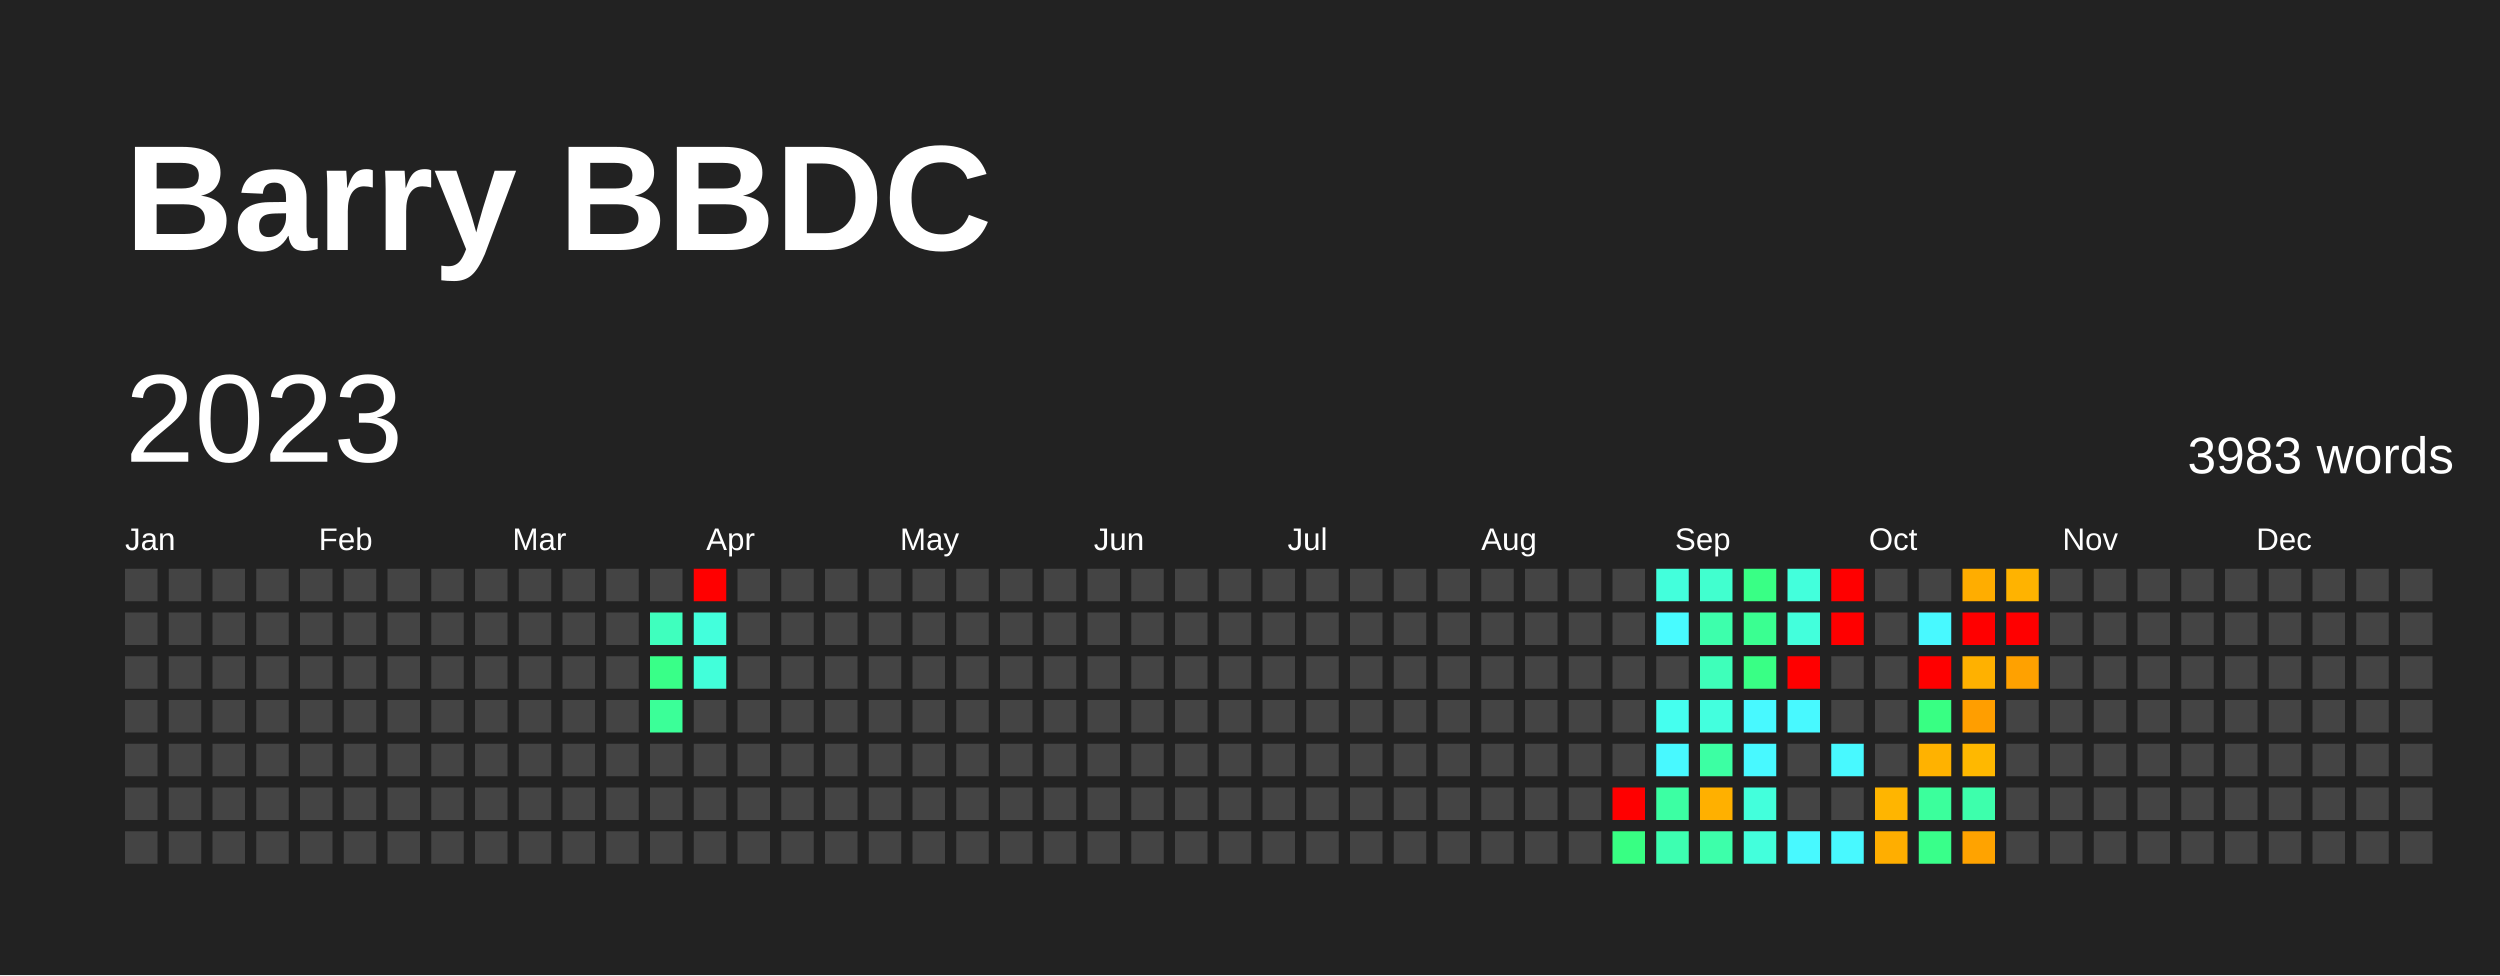
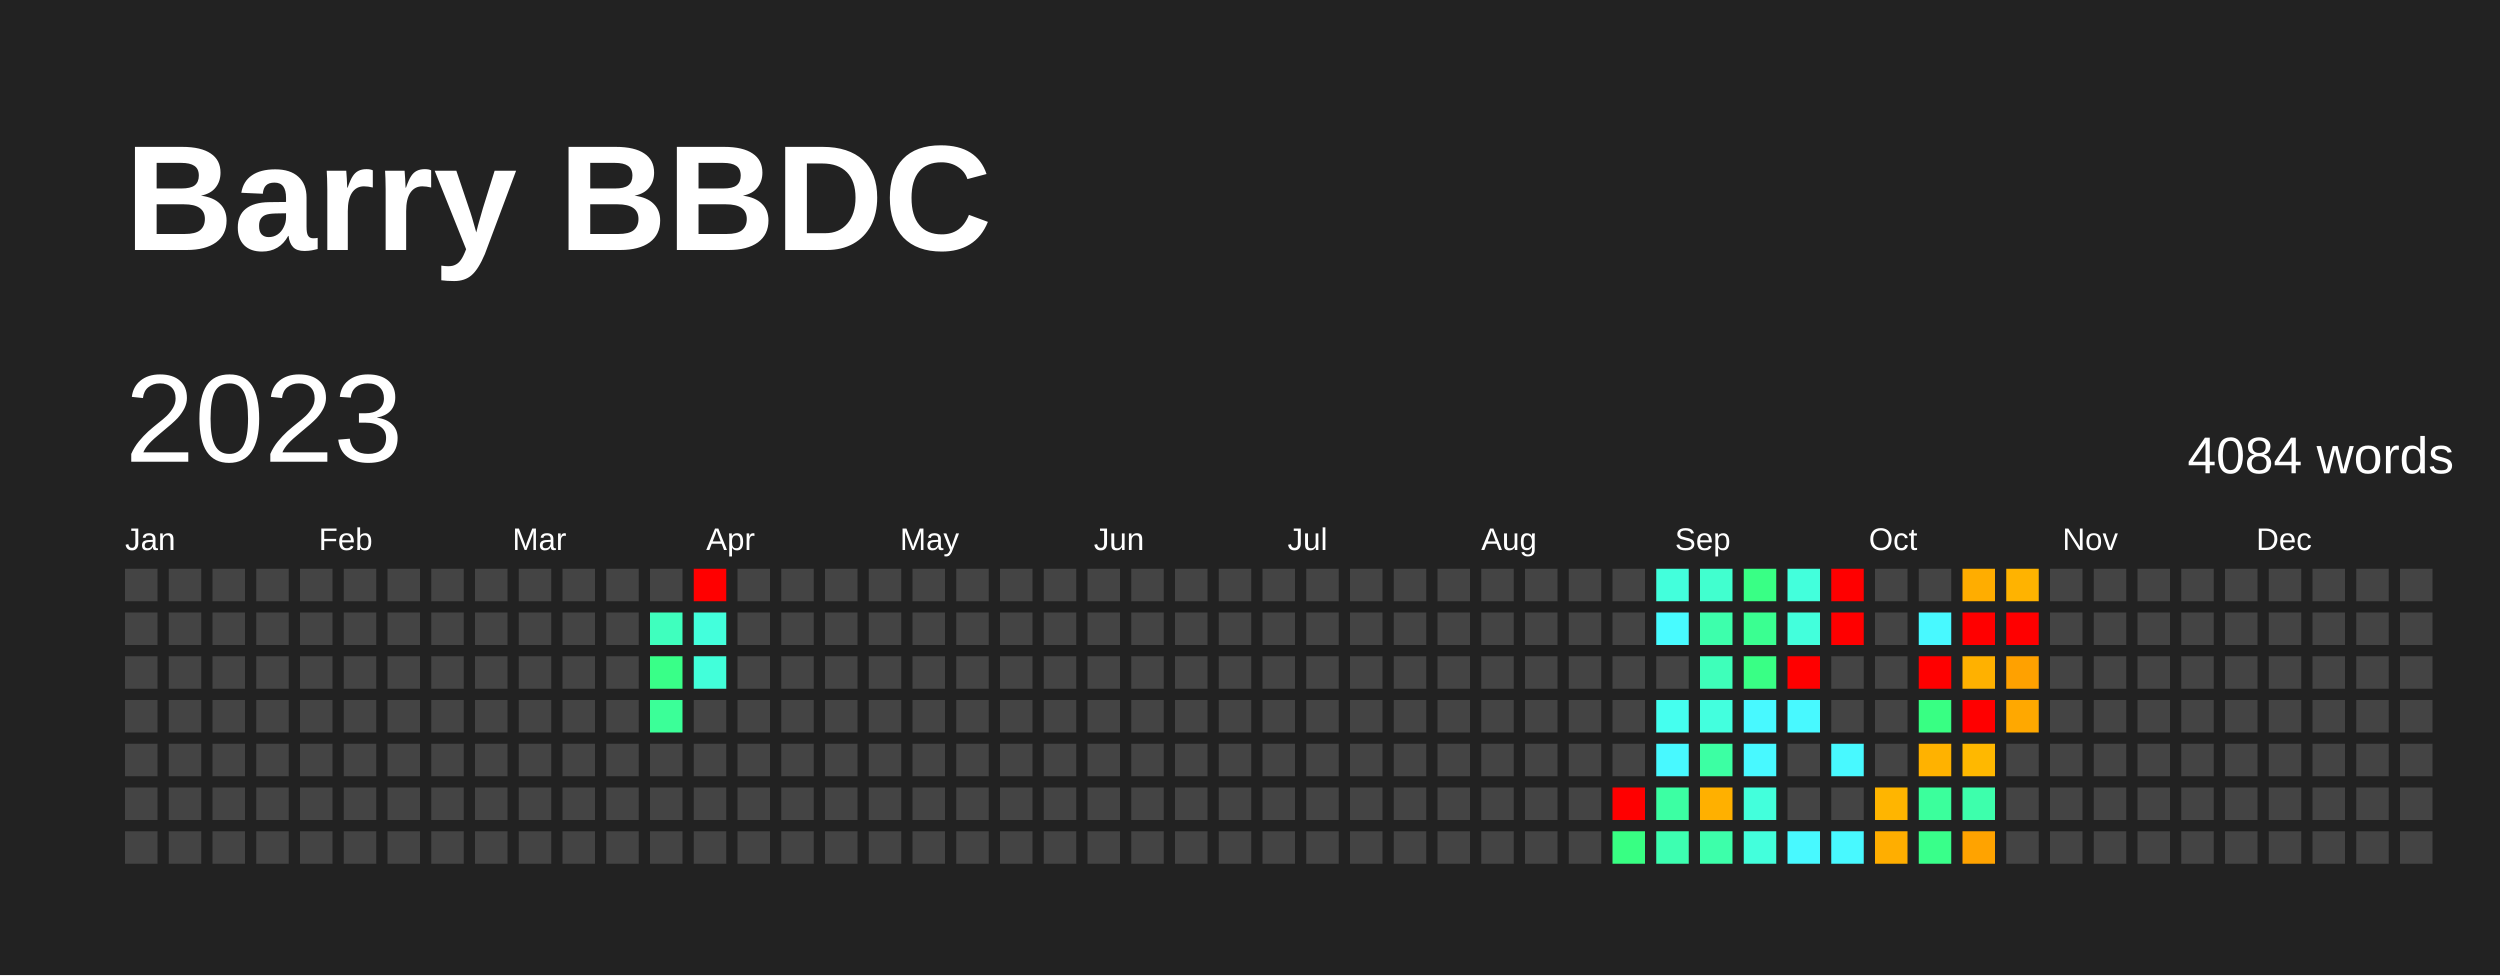
<svg xmlns="http://www.w3.org/2000/svg" baseProfile="full" height="78mm" version="1.1" viewBox="0,0,200,78" width="200mm">
  <defs />
  <rect fill="#222222" height="78" width="200" x="0" y="0" />
  <text fill="#FFFFFF" style="font-size:12px; font-family:Arial; font-weight:bold;" x="10" y="20">Barry BBDC</text>
  <text dominant-baseline="hanging" fill="#FFFFFF" style="font-size:10.0px; font-family:Arial;" x="10" y="30">2023</text>
-   <text dominant-baseline="hanging" fill="#FFFFFF" style="font-size:4.125px; font-family:Arial;" x="175" y="35">3983 words</text>
+   <text dominant-baseline="hanging" fill="#FFFFFF" style="font-size:4.125px; font-family:Arial;" x="175" y="35">4084 words</text>
  <text fill="#FFFFFF" style="font-size:2.5px; font-family:Arial" x="10.0" y="44">Jan</text>
  <text fill="#FFFFFF" style="font-size:2.5px; font-family:Arial" x="25.5" y="44">Feb</text>
  <text fill="#FFFFFF" style="font-size:2.5px; font-family:Arial" x="41.0" y="44">Mar</text>
  <text fill="#FFFFFF" style="font-size:2.5px; font-family:Arial" x="56.5" y="44">Apr</text>
  <text fill="#FFFFFF" style="font-size:2.5px; font-family:Arial" x="72.0" y="44">May</text>
  <text fill="#FFFFFF" style="font-size:2.5px; font-family:Arial" x="87.5" y="44">Jun</text>
  <text fill="#FFFFFF" style="font-size:2.5px; font-family:Arial" x="103.0" y="44">Jul</text>
  <text fill="#FFFFFF" style="font-size:2.5px; font-family:Arial" x="118.5" y="44">Aug</text>
  <text fill="#FFFFFF" style="font-size:2.5px; font-family:Arial" x="134.0" y="44">Sep</text>
  <text fill="#FFFFFF" style="font-size:2.5px; font-family:Arial" x="149.5" y="44">Oct</text>
  <text fill="#FFFFFF" style="font-size:2.5px; font-family:Arial" x="165.0" y="44">Nov</text>
  <text fill="#FFFFFF" style="font-size:2.5px; font-family:Arial" x="180.5" y="44">Dec</text>
  <rect fill="#444444" height="2.6" width="2.6" x="10.0" y="45.5" />
  <rect fill="#444444" height="2.6" width="2.6" x="10.0" y="49.0" />
  <rect fill="#444444" height="2.6" width="2.6" x="10.0" y="52.5" />
  <rect fill="#444444" height="2.6" width="2.6" x="10.0" y="56.0" />
  <rect fill="#444444" height="2.6" width="2.6" x="10.0" y="59.5" />
  <rect fill="#444444" height="2.6" width="2.6" x="10.0" y="63.0" />
  <rect fill="#444444" height="2.6" width="2.6" x="10.0" y="66.5" />
  <rect fill="#444444" height="2.6" width="2.6" x="13.5" y="45.5" />
  <rect fill="#444444" height="2.6" width="2.6" x="13.5" y="49.0" />
  <rect fill="#444444" height="2.6" width="2.6" x="13.5" y="52.5" />
  <rect fill="#444444" height="2.6" width="2.6" x="13.5" y="56.0" />
  <rect fill="#444444" height="2.6" width="2.6" x="13.5" y="59.5" />
  <rect fill="#444444" height="2.6" width="2.6" x="13.5" y="63.0" />
  <rect fill="#444444" height="2.6" width="2.6" x="13.5" y="66.5" />
  <rect fill="#444444" height="2.6" width="2.6" x="17.0" y="45.5" />
  <rect fill="#444444" height="2.6" width="2.6" x="17.0" y="49.0" />
  <rect fill="#444444" height="2.6" width="2.6" x="17.0" y="52.5" />
  <rect fill="#444444" height="2.6" width="2.6" x="17.0" y="56.0" />
  <rect fill="#444444" height="2.6" width="2.6" x="17.0" y="59.5" />
  <rect fill="#444444" height="2.6" width="2.6" x="17.0" y="63.0" />
  <rect fill="#444444" height="2.6" width="2.6" x="17.0" y="66.5" />
  <rect fill="#444444" height="2.6" width="2.6" x="20.5" y="45.5" />
  <rect fill="#444444" height="2.6" width="2.6" x="20.5" y="49.0" />
  <rect fill="#444444" height="2.6" width="2.6" x="20.5" y="52.5" />
  <rect fill="#444444" height="2.6" width="2.6" x="20.5" y="56.0" />
  <rect fill="#444444" height="2.6" width="2.6" x="20.5" y="59.5" />
  <rect fill="#444444" height="2.6" width="2.6" x="20.5" y="63.0" />
  <rect fill="#444444" height="2.6" width="2.6" x="20.5" y="66.5" />
  <rect fill="#444444" height="2.6" width="2.6" x="24.0" y="45.5" />
  <rect fill="#444444" height="2.6" width="2.6" x="24.0" y="49.0" />
  <rect fill="#444444" height="2.6" width="2.6" x="24.0" y="52.5" />
  <rect fill="#444444" height="2.6" width="2.6" x="24.0" y="56.0" />
  <rect fill="#444444" height="2.6" width="2.6" x="24.0" y="59.5" />
  <rect fill="#444444" height="2.6" width="2.6" x="24.0" y="63.0" />
  <rect fill="#444444" height="2.6" width="2.6" x="24.0" y="66.5" />
  <rect fill="#444444" height="2.6" width="2.6" x="27.5" y="45.5" />
  <rect fill="#444444" height="2.6" width="2.6" x="27.5" y="49.0" />
  <rect fill="#444444" height="2.6" width="2.6" x="27.5" y="52.5" />
  <rect fill="#444444" height="2.6" width="2.6" x="27.5" y="56.0" />
  <rect fill="#444444" height="2.6" width="2.6" x="27.5" y="59.5" />
  <rect fill="#444444" height="2.6" width="2.6" x="27.5" y="63.0" />
  <rect fill="#444444" height="2.6" width="2.6" x="27.5" y="66.5" />
  <rect fill="#444444" height="2.6" width="2.6" x="31.0" y="45.5" />
  <rect fill="#444444" height="2.6" width="2.6" x="31.0" y="49.0" />
  <rect fill="#444444" height="2.6" width="2.6" x="31.0" y="52.5" />
  <rect fill="#444444" height="2.6" width="2.6" x="31.0" y="56.0" />
  <rect fill="#444444" height="2.6" width="2.6" x="31.0" y="59.5" />
  <rect fill="#444444" height="2.6" width="2.6" x="31.0" y="63.0" />
  <rect fill="#444444" height="2.6" width="2.6" x="31.0" y="66.5" />
  <rect fill="#444444" height="2.6" width="2.6" x="34.5" y="45.5" />
  <rect fill="#444444" height="2.6" width="2.6" x="34.5" y="49.0" />
  <rect fill="#444444" height="2.6" width="2.6" x="34.5" y="52.5" />
  <rect fill="#444444" height="2.6" width="2.6" x="34.5" y="56.0" />
  <rect fill="#444444" height="2.6" width="2.6" x="34.5" y="59.5" />
  <rect fill="#444444" height="2.6" width="2.6" x="34.5" y="63.0" />
  <rect fill="#444444" height="2.6" width="2.6" x="34.5" y="66.5" />
  <rect fill="#444444" height="2.6" width="2.6" x="38.0" y="45.5" />
  <rect fill="#444444" height="2.6" width="2.6" x="38.0" y="49.0" />
  <rect fill="#444444" height="2.6" width="2.6" x="38.0" y="52.5" />
  <rect fill="#444444" height="2.6" width="2.6" x="38.0" y="56.0" />
  <rect fill="#444444" height="2.6" width="2.6" x="38.0" y="59.5" />
  <rect fill="#444444" height="2.6" width="2.6" x="38.0" y="63.0" />
  <rect fill="#444444" height="2.6" width="2.6" x="38.0" y="66.5" />
  <rect fill="#444444" height="2.6" width="2.6" x="41.5" y="45.5" />
  <rect fill="#444444" height="2.6" width="2.6" x="41.5" y="49.0" />
  <rect fill="#444444" height="2.6" width="2.6" x="41.5" y="52.5" />
  <rect fill="#444444" height="2.6" width="2.6" x="41.5" y="56.0" />
  <rect fill="#444444" height="2.6" width="2.6" x="41.5" y="59.5" />
  <rect fill="#444444" height="2.6" width="2.6" x="41.5" y="63.0" />
  <rect fill="#444444" height="2.6" width="2.6" x="41.5" y="66.5" />
  <rect fill="#444444" height="2.6" width="2.6" x="45.0" y="45.5" />
  <rect fill="#444444" height="2.6" width="2.6" x="45.0" y="49.0" />
  <rect fill="#444444" height="2.6" width="2.6" x="45.0" y="52.5" />
  <rect fill="#444444" height="2.6" width="2.6" x="45.0" y="56.0" />
  <rect fill="#444444" height="2.6" width="2.6" x="45.0" y="59.5" />
  <rect fill="#444444" height="2.6" width="2.6" x="45.0" y="63.0" />
  <rect fill="#444444" height="2.6" width="2.6" x="45.0" y="66.5" />
  <rect fill="#444444" height="2.6" width="2.6" x="48.5" y="45.5" />
  <rect fill="#444444" height="2.6" width="2.6" x="48.5" y="49.0" />
  <rect fill="#444444" height="2.6" width="2.6" x="48.5" y="52.5" />
  <rect fill="#444444" height="2.6" width="2.6" x="48.5" y="56.0" />
  <rect fill="#444444" height="2.6" width="2.6" x="48.5" y="59.5" />
  <rect fill="#444444" height="2.6" width="2.6" x="48.5" y="63.0" />
  <rect fill="#444444" height="2.6" width="2.6" x="48.5" y="66.5" />
  <rect fill="#444444" height="2.6" width="2.6" x="52.0" y="45.5" />
  <rect fill="#3fffbe" height="2.6" width="2.6" x="52.0" y="49.0" />
  <rect fill="#39ff88" height="2.6" width="2.6" x="52.0" y="52.5" />
  <rect fill="#3bff98" height="2.6" width="2.6" x="52.0" y="56.0" />
  <rect fill="#444444" height="2.6" width="2.6" x="52.0" y="59.5" />
  <rect fill="#444444" height="2.6" width="2.6" x="52.0" y="63.0" />
  <rect fill="#444444" height="2.6" width="2.6" x="52.0" y="66.5" />
  <rect fill="red" height="2.6" width="2.6" x="55.5" y="45.5" />
  <rect fill="#43ffdc" height="2.6" width="2.6" x="55.5" y="49.0" />
  <rect fill="#42ffda" height="2.6" width="2.6" x="55.5" y="52.5" />
  <rect fill="#444444" height="2.6" width="2.6" x="55.5" y="56.0" />
  <rect fill="#444444" height="2.6" width="2.6" x="55.5" y="59.5" />
  <rect fill="#444444" height="2.6" width="2.6" x="55.5" y="63.0" />
  <rect fill="#444444" height="2.6" width="2.6" x="55.5" y="66.5" />
  <rect fill="#444444" height="2.6" width="2.6" x="59.0" y="45.5" />
  <rect fill="#444444" height="2.6" width="2.6" x="59.0" y="49.0" />
  <rect fill="#444444" height="2.6" width="2.6" x="59.0" y="52.5" />
  <rect fill="#444444" height="2.6" width="2.6" x="59.0" y="56.0" />
  <rect fill="#444444" height="2.6" width="2.6" x="59.0" y="59.5" />
  <rect fill="#444444" height="2.6" width="2.6" x="59.0" y="63.0" />
  <rect fill="#444444" height="2.6" width="2.6" x="59.0" y="66.5" />
  <rect fill="#444444" height="2.6" width="2.6" x="62.5" y="45.5" />
  <rect fill="#444444" height="2.6" width="2.6" x="62.5" y="49.0" />
  <rect fill="#444444" height="2.6" width="2.6" x="62.5" y="52.5" />
  <rect fill="#444444" height="2.6" width="2.6" x="62.5" y="56.0" />
  <rect fill="#444444" height="2.6" width="2.6" x="62.5" y="59.5" />
  <rect fill="#444444" height="2.6" width="2.6" x="62.5" y="63.0" />
  <rect fill="#444444" height="2.6" width="2.6" x="62.5" y="66.5" />
  <rect fill="#444444" height="2.6" width="2.6" x="66.0" y="45.5" />
  <rect fill="#444444" height="2.6" width="2.6" x="66.0" y="49.0" />
  <rect fill="#444444" height="2.6" width="2.6" x="66.0" y="52.5" />
  <rect fill="#444444" height="2.6" width="2.6" x="66.0" y="56.0" />
  <rect fill="#444444" height="2.6" width="2.6" x="66.0" y="59.5" />
  <rect fill="#444444" height="2.6" width="2.6" x="66.0" y="63.0" />
  <rect fill="#444444" height="2.6" width="2.6" x="66.0" y="66.5" />
  <rect fill="#444444" height="2.6" width="2.6" x="69.5" y="45.5" />
  <rect fill="#444444" height="2.6" width="2.6" x="69.5" y="49.0" />
  <rect fill="#444444" height="2.6" width="2.6" x="69.5" y="52.5" />
  <rect fill="#444444" height="2.6" width="2.6" x="69.5" y="56.0" />
  <rect fill="#444444" height="2.6" width="2.6" x="69.5" y="59.5" />
  <rect fill="#444444" height="2.6" width="2.6" x="69.5" y="63.0" />
  <rect fill="#444444" height="2.6" width="2.6" x="69.5" y="66.5" />
  <rect fill="#444444" height="2.6" width="2.6" x="73.0" y="45.5" />
  <rect fill="#444444" height="2.6" width="2.6" x="73.0" y="49.0" />
  <rect fill="#444444" height="2.6" width="2.6" x="73.0" y="52.5" />
  <rect fill="#444444" height="2.6" width="2.6" x="73.0" y="56.0" />
  <rect fill="#444444" height="2.6" width="2.6" x="73.0" y="59.5" />
  <rect fill="#444444" height="2.6" width="2.6" x="73.0" y="63.0" />
  <rect fill="#444444" height="2.6" width="2.6" x="73.0" y="66.5" />
  <rect fill="#444444" height="2.6" width="2.6" x="76.5" y="45.5" />
  <rect fill="#444444" height="2.6" width="2.6" x="76.5" y="49.0" />
  <rect fill="#444444" height="2.6" width="2.6" x="76.5" y="52.5" />
  <rect fill="#444444" height="2.6" width="2.6" x="76.5" y="56.0" />
  <rect fill="#444444" height="2.6" width="2.6" x="76.5" y="59.5" />
  <rect fill="#444444" height="2.6" width="2.6" x="76.5" y="63.0" />
  <rect fill="#444444" height="2.6" width="2.6" x="76.5" y="66.5" />
  <rect fill="#444444" height="2.6" width="2.6" x="80.0" y="45.5" />
  <rect fill="#444444" height="2.6" width="2.6" x="80.0" y="49.0" />
  <rect fill="#444444" height="2.6" width="2.6" x="80.0" y="52.5" />
  <rect fill="#444444" height="2.6" width="2.6" x="80.0" y="56.0" />
  <rect fill="#444444" height="2.6" width="2.6" x="80.0" y="59.5" />
  <rect fill="#444444" height="2.6" width="2.6" x="80.0" y="63.0" />
  <rect fill="#444444" height="2.6" width="2.6" x="80.0" y="66.5" />
  <rect fill="#444444" height="2.6" width="2.6" x="83.5" y="45.5" />
  <rect fill="#444444" height="2.6" width="2.6" x="83.5" y="49.0" />
  <rect fill="#444444" height="2.6" width="2.6" x="83.5" y="52.5" />
  <rect fill="#444444" height="2.6" width="2.6" x="83.5" y="56.0" />
  <rect fill="#444444" height="2.6" width="2.6" x="83.5" y="59.5" />
  <rect fill="#444444" height="2.6" width="2.6" x="83.5" y="63.0" />
  <rect fill="#444444" height="2.6" width="2.6" x="83.5" y="66.5" />
  <rect fill="#444444" height="2.6" width="2.6" x="87.0" y="45.5" />
  <rect fill="#444444" height="2.6" width="2.6" x="87.0" y="49.0" />
  <rect fill="#444444" height="2.6" width="2.6" x="87.0" y="52.5" />
  <rect fill="#444444" height="2.6" width="2.6" x="87.0" y="56.0" />
  <rect fill="#444444" height="2.6" width="2.6" x="87.0" y="59.5" />
  <rect fill="#444444" height="2.6" width="2.6" x="87.0" y="63.0" />
  <rect fill="#444444" height="2.6" width="2.6" x="87.0" y="66.5" />
  <rect fill="#444444" height="2.6" width="2.6" x="90.5" y="45.5" />
  <rect fill="#444444" height="2.6" width="2.6" x="90.5" y="49.0" />
  <rect fill="#444444" height="2.6" width="2.6" x="90.5" y="52.5" />
  <rect fill="#444444" height="2.6" width="2.6" x="90.5" y="56.0" />
  <rect fill="#444444" height="2.6" width="2.6" x="90.5" y="59.5" />
  <rect fill="#444444" height="2.6" width="2.6" x="90.5" y="63.0" />
  <rect fill="#444444" height="2.6" width="2.6" x="90.5" y="66.5" />
  <rect fill="#444444" height="2.6" width="2.6" x="94.0" y="45.5" />
  <rect fill="#444444" height="2.6" width="2.6" x="94.0" y="49.0" />
  <rect fill="#444444" height="2.6" width="2.6" x="94.0" y="52.5" />
  <rect fill="#444444" height="2.6" width="2.6" x="94.0" y="56.0" />
  <rect fill="#444444" height="2.6" width="2.6" x="94.0" y="59.5" />
  <rect fill="#444444" height="2.6" width="2.6" x="94.0" y="63.0" />
  <rect fill="#444444" height="2.6" width="2.6" x="94.0" y="66.5" />
  <rect fill="#444444" height="2.6" width="2.6" x="97.5" y="45.5" />
  <rect fill="#444444" height="2.6" width="2.6" x="97.5" y="49.0" />
  <rect fill="#444444" height="2.6" width="2.6" x="97.5" y="52.5" />
  <rect fill="#444444" height="2.6" width="2.6" x="97.5" y="56.0" />
  <rect fill="#444444" height="2.6" width="2.6" x="97.5" y="59.5" />
  <rect fill="#444444" height="2.6" width="2.6" x="97.5" y="63.0" />
  <rect fill="#444444" height="2.6" width="2.6" x="97.5" y="66.5" />
  <rect fill="#444444" height="2.6" width="2.6" x="101.0" y="45.5" />
  <rect fill="#444444" height="2.6" width="2.6" x="101.0" y="49.0" />
  <rect fill="#444444" height="2.6" width="2.6" x="101.0" y="52.5" />
  <rect fill="#444444" height="2.6" width="2.6" x="101.0" y="56.0" />
  <rect fill="#444444" height="2.6" width="2.6" x="101.0" y="59.5" />
  <rect fill="#444444" height="2.6" width="2.6" x="101.0" y="63.0" />
  <rect fill="#444444" height="2.6" width="2.6" x="101.0" y="66.5" />
  <rect fill="#444444" height="2.6" width="2.6" x="104.5" y="45.5" />
  <rect fill="#444444" height="2.6" width="2.6" x="104.5" y="49.0" />
  <rect fill="#444444" height="2.6" width="2.6" x="104.5" y="52.5" />
  <rect fill="#444444" height="2.6" width="2.6" x="104.5" y="56.0" />
  <rect fill="#444444" height="2.6" width="2.6" x="104.5" y="59.5" />
  <rect fill="#444444" height="2.6" width="2.6" x="104.5" y="63.0" />
  <rect fill="#444444" height="2.6" width="2.6" x="104.5" y="66.5" />
  <rect fill="#444444" height="2.6" width="2.6" x="108.0" y="45.5" />
  <rect fill="#444444" height="2.6" width="2.6" x="108.0" y="49.0" />
  <rect fill="#444444" height="2.6" width="2.6" x="108.0" y="52.5" />
  <rect fill="#444444" height="2.6" width="2.6" x="108.0" y="56.0" />
  <rect fill="#444444" height="2.6" width="2.6" x="108.0" y="59.5" />
  <rect fill="#444444" height="2.6" width="2.6" x="108.0" y="63.0" />
  <rect fill="#444444" height="2.6" width="2.6" x="108.0" y="66.5" />
  <rect fill="#444444" height="2.6" width="2.6" x="111.5" y="45.5" />
  <rect fill="#444444" height="2.6" width="2.6" x="111.5" y="49.0" />
  <rect fill="#444444" height="2.6" width="2.6" x="111.5" y="52.5" />
  <rect fill="#444444" height="2.6" width="2.6" x="111.5" y="56.0" />
  <rect fill="#444444" height="2.6" width="2.6" x="111.5" y="59.5" />
  <rect fill="#444444" height="2.6" width="2.6" x="111.5" y="63.0" />
  <rect fill="#444444" height="2.6" width="2.6" x="111.5" y="66.5" />
  <rect fill="#444444" height="2.6" width="2.6" x="115.0" y="45.5" />
  <rect fill="#444444" height="2.6" width="2.6" x="115.0" y="49.0" />
  <rect fill="#444444" height="2.6" width="2.6" x="115.0" y="52.5" />
  <rect fill="#444444" height="2.6" width="2.6" x="115.0" y="56.0" />
  <rect fill="#444444" height="2.6" width="2.6" x="115.0" y="59.5" />
  <rect fill="#444444" height="2.6" width="2.6" x="115.0" y="63.0" />
  <rect fill="#444444" height="2.6" width="2.6" x="115.0" y="66.5" />
  <rect fill="#444444" height="2.6" width="2.6" x="118.5" y="45.5" />
  <rect fill="#444444" height="2.6" width="2.6" x="118.5" y="49.0" />
  <rect fill="#444444" height="2.6" width="2.6" x="118.5" y="52.5" />
  <rect fill="#444444" height="2.6" width="2.6" x="118.5" y="56.0" />
  <rect fill="#444444" height="2.6" width="2.6" x="118.5" y="59.5" />
  <rect fill="#444444" height="2.6" width="2.6" x="118.5" y="63.0" />
  <rect fill="#444444" height="2.6" width="2.6" x="118.5" y="66.5" />
  <rect fill="#444444" height="2.6" width="2.6" x="122.0" y="45.5" />
  <rect fill="#444444" height="2.6" width="2.6" x="122.0" y="49.0" />
  <rect fill="#444444" height="2.6" width="2.6" x="122.0" y="52.5" />
  <rect fill="#444444" height="2.6" width="2.6" x="122.0" y="56.0" />
  <rect fill="#444444" height="2.6" width="2.6" x="122.0" y="59.5" />
  <rect fill="#444444" height="2.6" width="2.6" x="122.0" y="63.0" />
  <rect fill="#444444" height="2.6" width="2.6" x="122.0" y="66.5" />
  <rect fill="#444444" height="2.6" width="2.6" x="125.5" y="45.5" />
  <rect fill="#444444" height="2.6" width="2.6" x="125.5" y="49.0" />
  <rect fill="#444444" height="2.6" width="2.6" x="125.5" y="52.5" />
  <rect fill="#444444" height="2.6" width="2.6" x="125.5" y="56.0" />
  <rect fill="#444444" height="2.6" width="2.6" x="125.5" y="59.5" />
  <rect fill="#444444" height="2.6" width="2.6" x="125.5" y="63.0" />
  <rect fill="#444444" height="2.6" width="2.6" x="125.5" y="66.5" />
  <rect fill="#444444" height="2.6" width="2.6" x="129.0" y="45.5" />
  <rect fill="#444444" height="2.6" width="2.6" x="129.0" y="49.0" />
  <rect fill="#444444" height="2.6" width="2.6" x="129.0" y="52.5" />
  <rect fill="#444444" height="2.6" width="2.6" x="129.0" y="56.0" />
  <rect fill="#444444" height="2.6" width="2.6" x="129.0" y="59.5" />
  <rect fill="red" height="2.6" width="2.6" x="129.0" y="63.0" />
  <rect fill="#38ff83" height="2.6" width="2.6" x="129.0" y="66.5" />
  <rect fill="#43ffdc" height="2.6" width="2.6" x="132.5" y="45.5" />
  <rect fill="#48fbff" height="2.6" width="2.6" x="132.5" y="49.0" />
  <rect fill="#444444" height="2.6" width="2.6" x="132.5" y="52.5" />
  <rect fill="#45ffef" height="2.6" width="2.6" x="132.5" y="56.0" />
  <rect fill="#48f9ff" height="2.6" width="2.6" x="132.5" y="59.5" />
  <rect fill="#3cffa3" height="2.6" width="2.6" x="132.5" y="63.0" />
  <rect fill="#3dffb1" height="2.6" width="2.6" x="132.5" y="66.5" />
  <rect fill="#41ffcf" height="2.6" width="2.6" x="136.0" y="45.5" />
  <rect fill="#3dffac" height="2.6" width="2.6" x="136.0" y="49.0" />
  <rect fill="#3effba" height="2.6" width="2.6" x="136.0" y="52.5" />
  <rect fill="#43ffde" height="2.6" width="2.6" x="136.0" y="56.0" />
  <rect fill="#3cffa3" height="2.6" width="2.6" x="136.0" y="59.5" />
  <rect fill="#ffb000" height="2.6" width="2.6" x="136.0" y="63.0" />
  <rect fill="#3dffaa" height="2.6" width="2.6" x="136.0" y="66.5" />
  <rect fill="#39ff85" height="2.6" width="2.6" x="139.5" y="45.5" />
  <rect fill="#3aff91" height="2.6" width="2.6" x="139.5" y="49.0" />
  <rect fill="#39ff85" height="2.6" width="2.6" x="139.5" y="52.5" />
  <rect fill="#48f9ff" height="2.6" width="2.6" x="139.5" y="56.0" />
  <rect fill="#48f9ff" height="2.6" width="2.6" x="139.5" y="59.5" />
  <rect fill="#43ffdc" height="2.6" width="2.6" x="139.5" y="63.0" />
  <rect fill="#43ffdc" height="2.6" width="2.6" x="139.5" y="66.5" />
  <rect fill="#43ffdc" height="2.6" width="2.6" x="143.0" y="45.5" />
  <rect fill="#43ffdc" height="2.6" width="2.6" x="143.0" y="49.0" />
  <rect fill="red" height="2.6" width="2.6" x="143.0" y="52.5" />
  <rect fill="#48f9ff" height="2.6" width="2.6" x="143.0" y="56.0" />
  <rect fill="#444444" height="2.6" width="2.6" x="143.0" y="59.5" />
  <rect fill="#444444" height="2.6" width="2.6" x="143.0" y="63.0" />
  <rect fill="#48f9ff" height="2.6" width="2.6" x="143.0" y="66.5" />
  <rect fill="red" height="2.6" width="2.6" x="146.5" y="45.5" />
  <rect fill="red" height="2.6" width="2.6" x="146.5" y="49.0" />
  <rect fill="#444444" height="2.6" width="2.6" x="146.5" y="52.5" />
  <rect fill="#444444" height="2.6" width="2.6" x="146.5" y="56.0" />
  <rect fill="#48f9ff" height="2.6" width="2.6" x="146.5" y="59.5" />
  <rect fill="#444444" height="2.6" width="2.6" x="146.5" y="63.0" />
  <rect fill="#48f9ff" height="2.6" width="2.6" x="146.5" y="66.5" />
  <rect fill="#444444" height="2.6" width="2.6" x="150.0" y="45.5" />
  <rect fill="#444444" height="2.6" width="2.6" x="150.0" y="49.0" />
  <rect fill="#444444" height="2.6" width="2.6" x="150.0" y="52.5" />
  <rect fill="#444444" height="2.6" width="2.6" x="150.0" y="56.0" />
  <rect fill="#444444" height="2.6" width="2.6" x="150.0" y="59.5" />
  <rect fill="#ffb500" height="2.6" width="2.6" x="150.0" y="63.0" />
  <rect fill="#ffae00" height="2.6" width="2.6" x="150.0" y="66.5" />
  <rect fill="#444444" height="2.6" width="2.6" x="153.5" y="45.5" />
  <rect fill="#48f9ff" height="2.6" width="2.6" x="153.5" y="49.0" />
  <rect fill="red" height="2.6" width="2.6" x="153.5" y="52.5" />
  <rect fill="#38ff83" height="2.6" width="2.6" x="153.5" y="56.0" />
  <rect fill="#ffb200" height="2.6" width="2.6" x="153.5" y="59.5" />
  <rect fill="#3bff9c" height="2.6" width="2.6" x="153.5" y="63.0" />
  <rect fill="#39ff8a" height="2.6" width="2.6" x="153.5" y="66.5" />
  <rect fill="#ffad00" height="2.6" width="2.6" x="157.0" y="45.5" />
  <rect fill="red" height="2.6" width="2.6" x="157.0" y="49.0" />
  <rect fill="#ffb100" height="2.6" width="2.6" x="157.0" y="52.5" />
-   <rect fill="#ff9e00" height="2.6" width="2.6" x="157.0" y="56.0" />
+   <rect fill="red" height="2.6" width="2.6" x="157.0" y="56.0" />
  <rect fill="#ffb800" height="2.6" width="2.6" x="157.0" y="59.5" />
  <rect fill="#3dffac" height="2.6" width="2.6" x="157.0" y="63.0" />
  <rect fill="#ffa300" height="2.6" width="2.6" x="157.0" y="66.5" />
  <rect fill="#ffb300" height="2.6" width="2.6" x="160.5" y="45.5" />
  <rect fill="red" height="2.6" width="2.6" x="160.5" y="49.0" />
  <rect fill="#ffa100" height="2.6" width="2.6" x="160.5" y="52.5" />
-   <rect fill="#444444" height="2.6" width="2.6" x="160.5" y="56.0" />
+   <rect fill="#ffa800" height="2.6" width="2.6" x="160.5" y="56.0" />
  <rect fill="#444444" height="2.6" width="2.6" x="160.5" y="59.5" />
  <rect fill="#444444" height="2.6" width="2.6" x="160.5" y="63.0" />
  <rect fill="#444444" height="2.6" width="2.6" x="160.5" y="66.5" />
  <rect fill="#444444" height="2.6" width="2.6" x="164.0" y="45.5" />
  <rect fill="#444444" height="2.6" width="2.6" x="164.0" y="49.0" />
  <rect fill="#444444" height="2.6" width="2.6" x="164.0" y="52.5" />
  <rect fill="#444444" height="2.6" width="2.6" x="164.0" y="56.0" />
  <rect fill="#444444" height="2.6" width="2.6" x="164.0" y="59.5" />
  <rect fill="#444444" height="2.6" width="2.6" x="164.0" y="63.0" />
  <rect fill="#444444" height="2.6" width="2.6" x="164.0" y="66.5" />
  <rect fill="#444444" height="2.6" width="2.6" x="167.5" y="45.5" />
  <rect fill="#444444" height="2.6" width="2.6" x="167.5" y="49.0" />
  <rect fill="#444444" height="2.6" width="2.6" x="167.5" y="52.5" />
  <rect fill="#444444" height="2.6" width="2.6" x="167.5" y="56.0" />
  <rect fill="#444444" height="2.6" width="2.6" x="167.5" y="59.5" />
  <rect fill="#444444" height="2.6" width="2.6" x="167.5" y="63.0" />
  <rect fill="#444444" height="2.6" width="2.6" x="167.5" y="66.5" />
  <rect fill="#444444" height="2.6" width="2.6" x="171.0" y="45.5" />
  <rect fill="#444444" height="2.6" width="2.6" x="171.0" y="49.0" />
  <rect fill="#444444" height="2.6" width="2.6" x="171.0" y="52.5" />
  <rect fill="#444444" height="2.6" width="2.6" x="171.0" y="56.0" />
  <rect fill="#444444" height="2.6" width="2.6" x="171.0" y="59.5" />
  <rect fill="#444444" height="2.6" width="2.6" x="171.0" y="63.0" />
  <rect fill="#444444" height="2.6" width="2.6" x="171.0" y="66.5" />
  <rect fill="#444444" height="2.6" width="2.6" x="174.5" y="45.5" />
  <rect fill="#444444" height="2.6" width="2.6" x="174.5" y="49.0" />
  <rect fill="#444444" height="2.6" width="2.6" x="174.5" y="52.5" />
  <rect fill="#444444" height="2.6" width="2.6" x="174.5" y="56.0" />
  <rect fill="#444444" height="2.6" width="2.6" x="174.5" y="59.5" />
  <rect fill="#444444" height="2.6" width="2.6" x="174.5" y="63.0" />
  <rect fill="#444444" height="2.6" width="2.6" x="174.5" y="66.5" />
  <rect fill="#444444" height="2.6" width="2.6" x="178.0" y="45.5" />
  <rect fill="#444444" height="2.6" width="2.6" x="178.0" y="49.0" />
  <rect fill="#444444" height="2.6" width="2.6" x="178.0" y="52.5" />
  <rect fill="#444444" height="2.6" width="2.6" x="178.0" y="56.0" />
  <rect fill="#444444" height="2.6" width="2.6" x="178.0" y="59.5" />
  <rect fill="#444444" height="2.6" width="2.6" x="178.0" y="63.0" />
  <rect fill="#444444" height="2.6" width="2.6" x="178.0" y="66.5" />
  <rect fill="#444444" height="2.6" width="2.6" x="181.5" y="45.5" />
  <rect fill="#444444" height="2.6" width="2.6" x="181.5" y="49.0" />
  <rect fill="#444444" height="2.6" width="2.6" x="181.5" y="52.5" />
  <rect fill="#444444" height="2.6" width="2.6" x="181.5" y="56.0" />
  <rect fill="#444444" height="2.6" width="2.6" x="181.5" y="59.5" />
  <rect fill="#444444" height="2.6" width="2.6" x="181.5" y="63.0" />
  <rect fill="#444444" height="2.6" width="2.6" x="181.5" y="66.5" />
  <rect fill="#444444" height="2.6" width="2.6" x="185.0" y="45.5" />
  <rect fill="#444444" height="2.6" width="2.6" x="185.0" y="49.0" />
  <rect fill="#444444" height="2.6" width="2.6" x="185.0" y="52.5" />
  <rect fill="#444444" height="2.6" width="2.6" x="185.0" y="56.0" />
  <rect fill="#444444" height="2.6" width="2.6" x="185.0" y="59.5" />
  <rect fill="#444444" height="2.6" width="2.6" x="185.0" y="63.0" />
  <rect fill="#444444" height="2.6" width="2.6" x="185.0" y="66.5" />
  <rect fill="#444444" height="2.6" width="2.6" x="188.5" y="45.5" />
  <rect fill="#444444" height="2.6" width="2.6" x="188.5" y="49.0" />
  <rect fill="#444444" height="2.6" width="2.6" x="188.5" y="52.5" />
  <rect fill="#444444" height="2.6" width="2.6" x="188.5" y="56.0" />
  <rect fill="#444444" height="2.6" width="2.6" x="188.5" y="59.5" />
  <rect fill="#444444" height="2.6" width="2.6" x="188.5" y="63.0" />
  <rect fill="#444444" height="2.6" width="2.6" x="188.5" y="66.5" />
  <rect fill="#444444" height="2.6" width="2.6" x="192.0" y="45.5" />
  <rect fill="#444444" height="2.6" width="2.6" x="192.0" y="49.0" />
  <rect fill="#444444" height="2.6" width="2.6" x="192.0" y="52.5" />
  <rect fill="#444444" height="2.6" width="2.6" x="192.0" y="56.0" />
  <rect fill="#444444" height="2.6" width="2.6" x="192.0" y="59.5" />
  <rect fill="#444444" height="2.6" width="2.6" x="192.0" y="63.0" />
  <rect fill="#444444" height="2.6" width="2.6" x="192.0" y="66.5" />
</svg>
